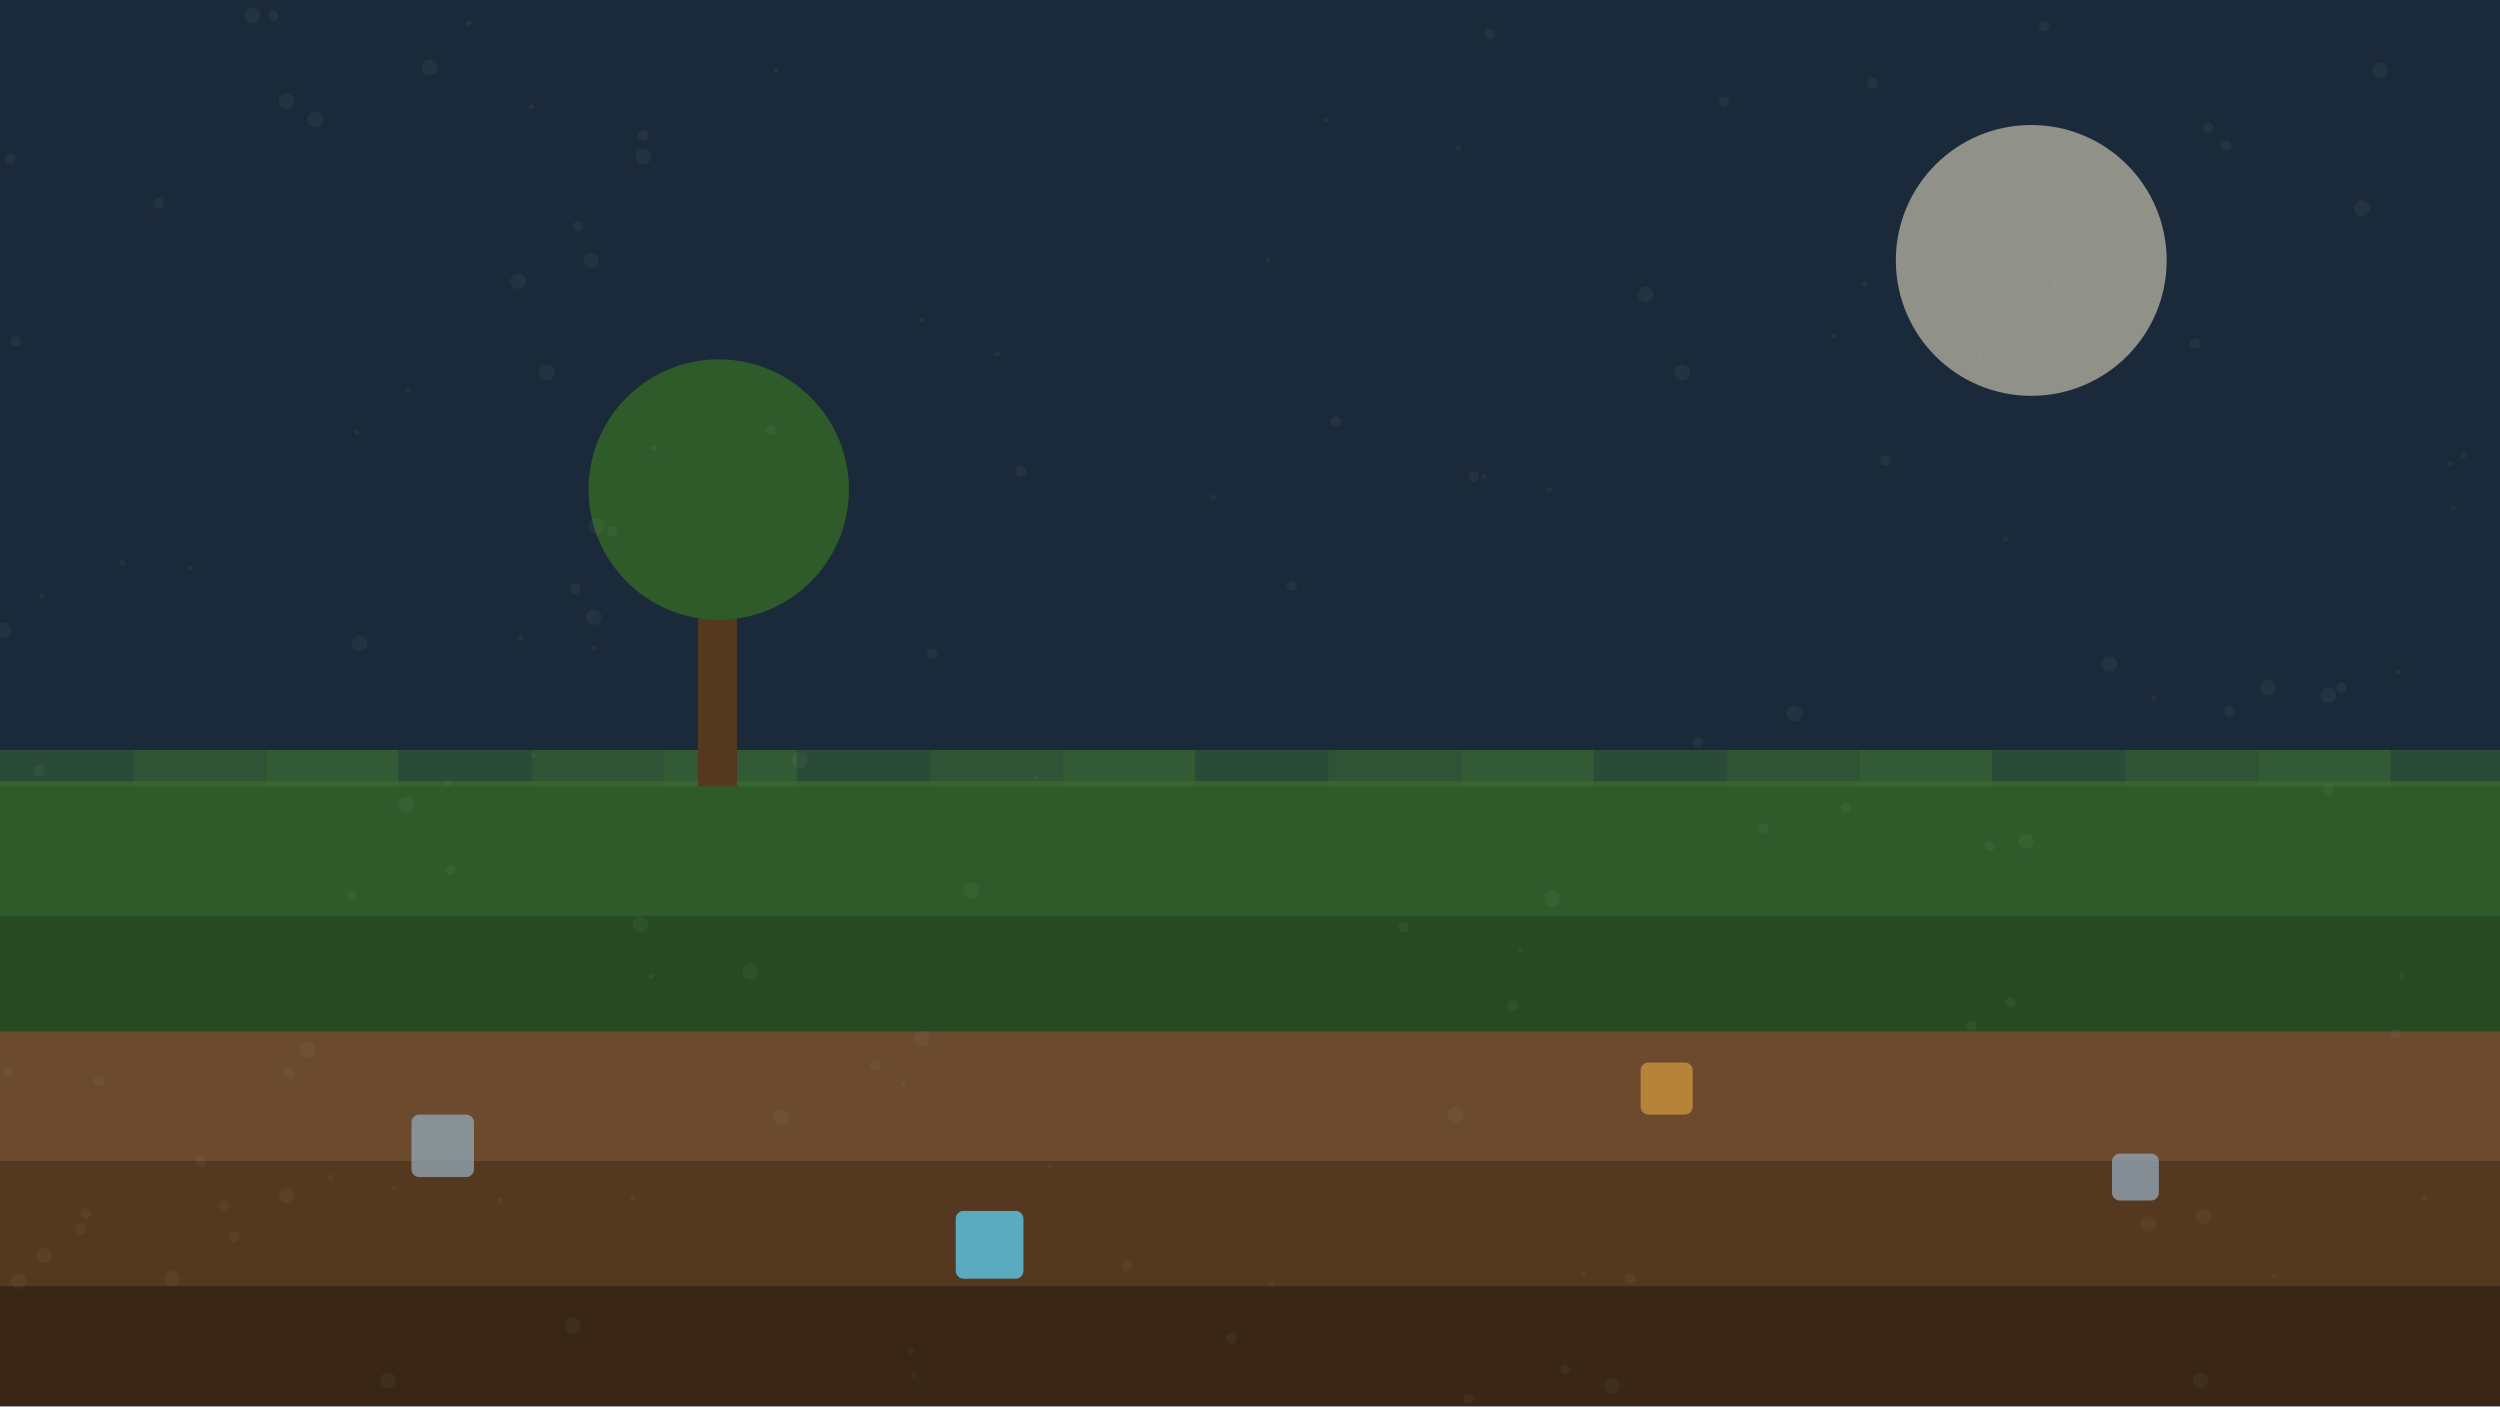
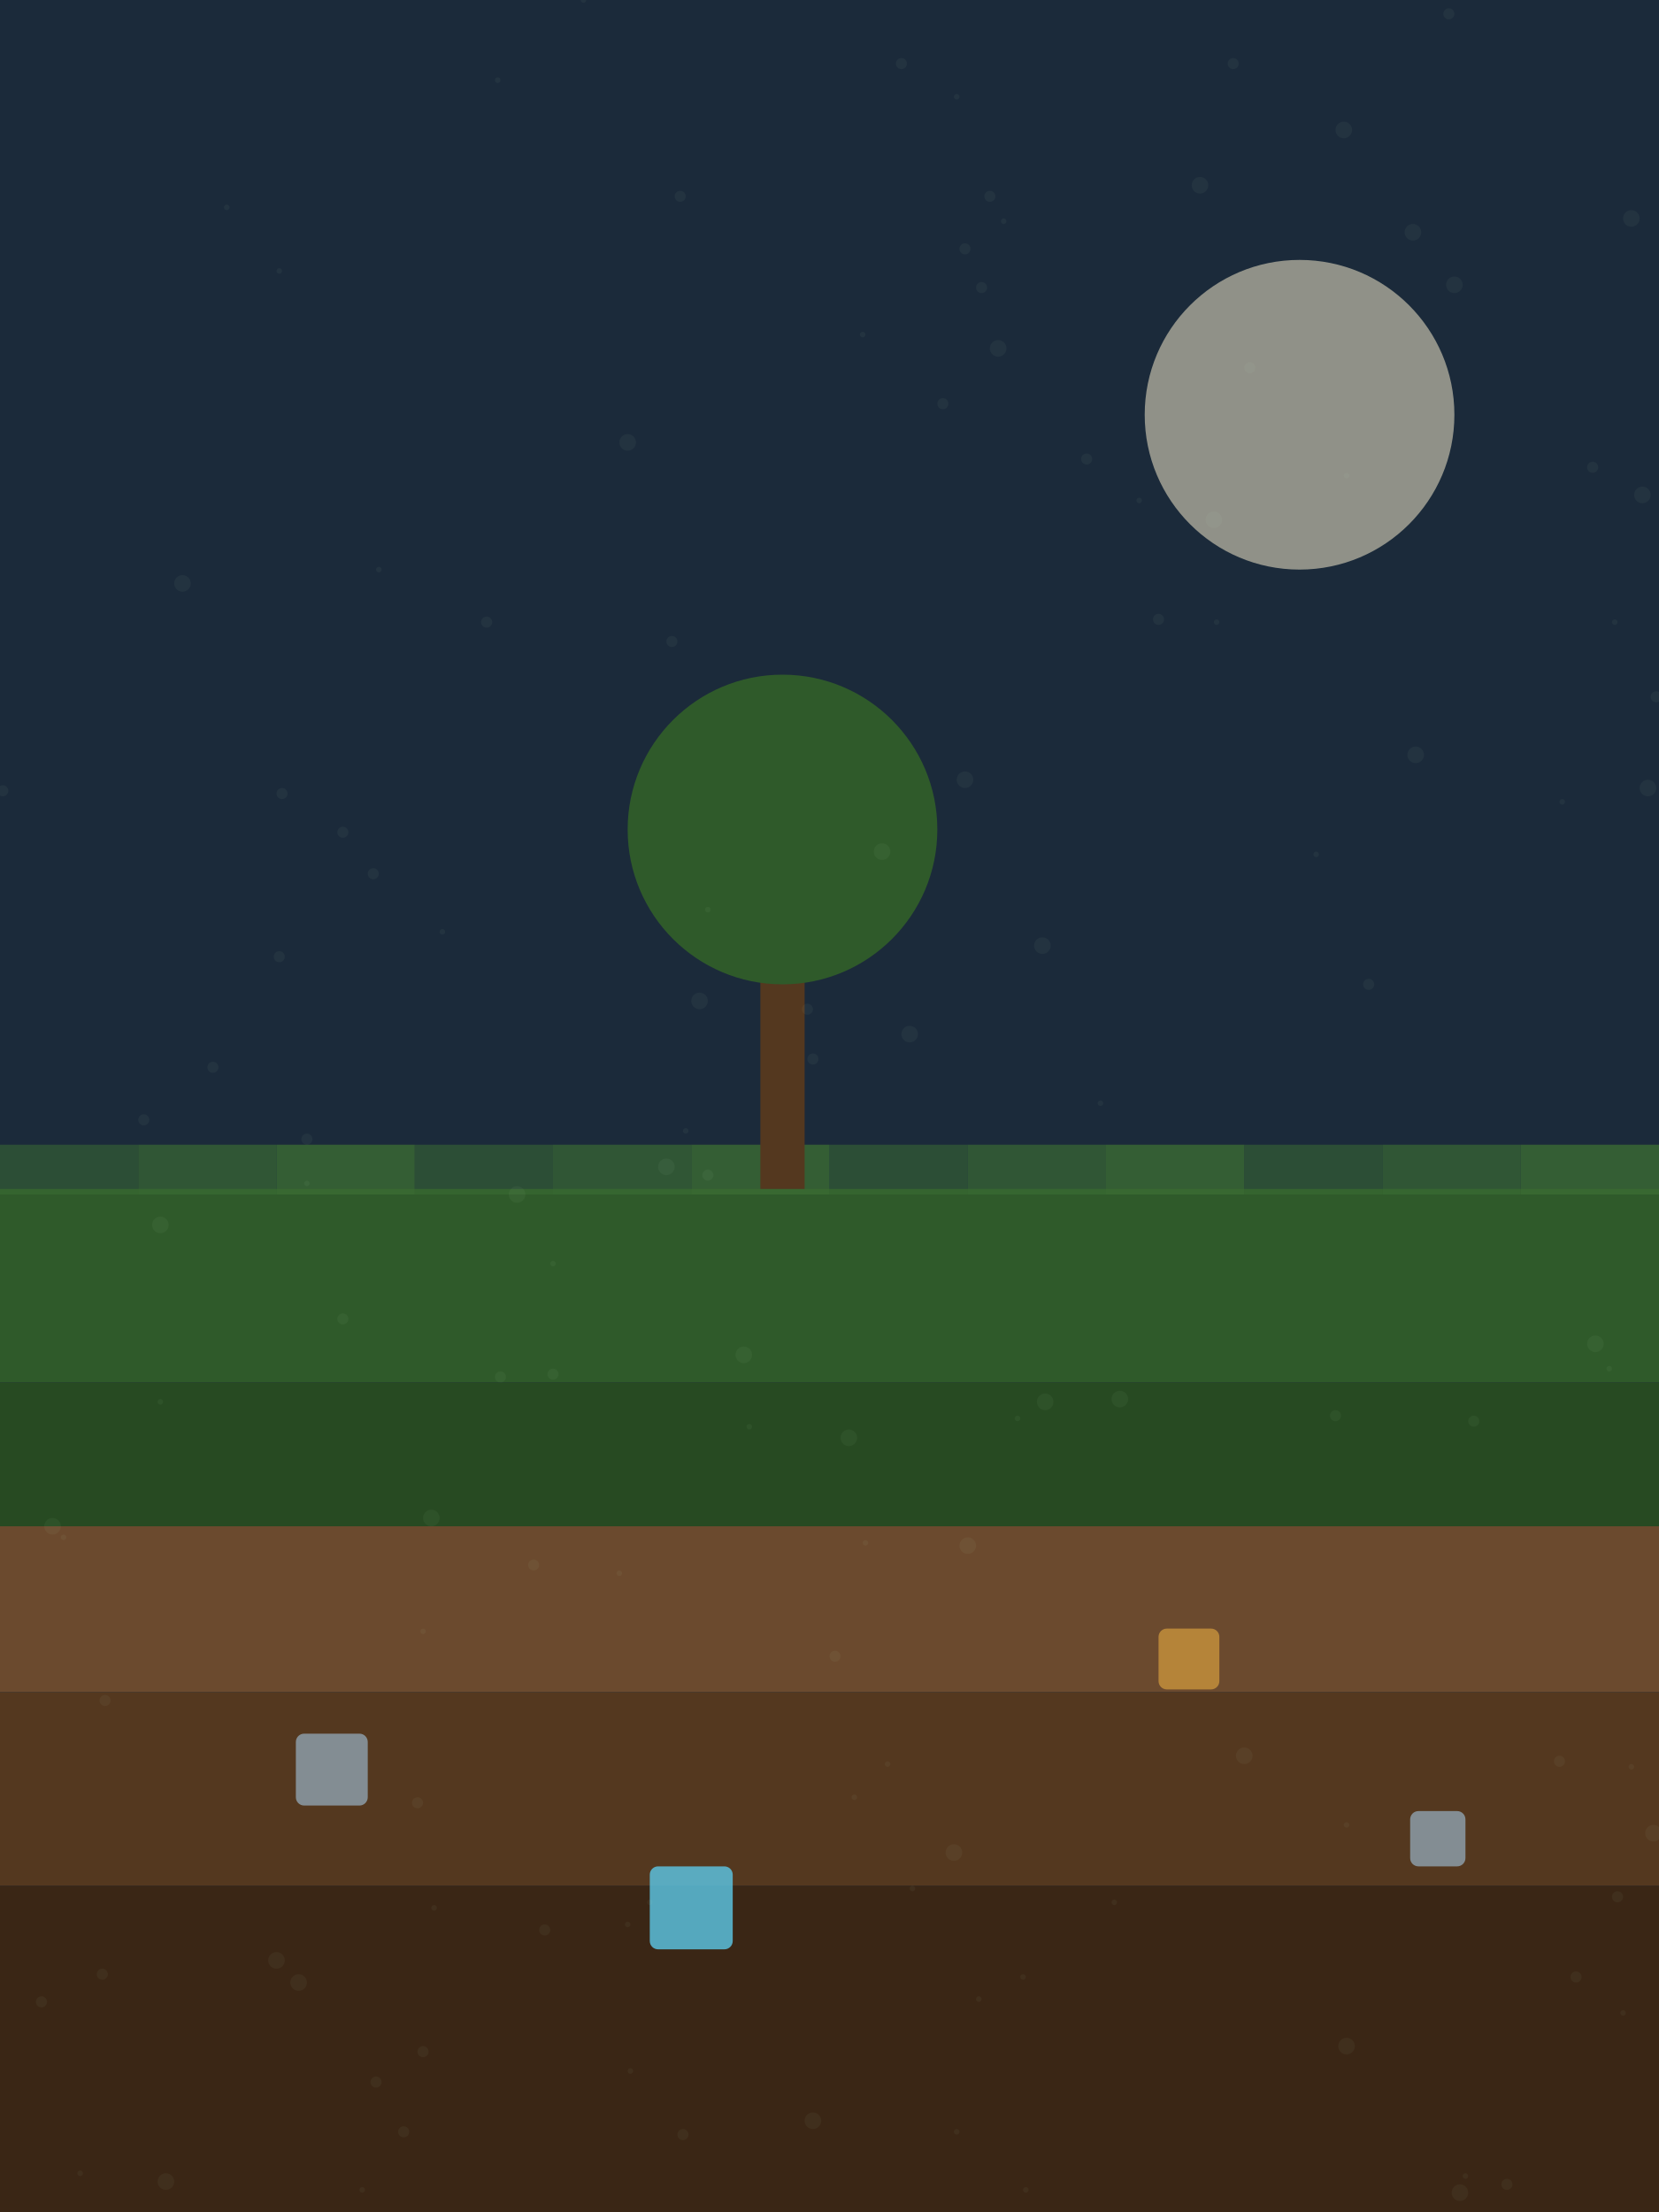
- <svg xmlns="http://www.w3.org/2000/svg" viewBox="0 0 960 540" width="960" height="540">
-   <rect width="960" height="540" fill="#1B2A3A" />
-   <circle cx="780" cy="100" r="52" fill="#F0E6C8" opacity="0.55" />
-   <rect x="0" y="300" width="960" height="52" fill="#2F5A2A" />
-   <rect x="0" y="352" width="960" height="44" fill="#274A22" />
-   <rect x="0" y="396" width="960" height="50" fill="#6B4A2E" />
-   <rect x="0" y="446" width="960" height="48" fill="#54381F" />
-   <rect x="0" y="494" width="960" height="46" fill="#3A2615" />
-   <rect x="0" y="288" width="51" height="14" fill="#3A6B33" opacity="0.50" />
-   <rect x="51" y="288" width="51" height="14" fill="#3A6B33" opacity="0.63" />
-   <rect x="102" y="288" width="51" height="14" fill="#3A6B33" opacity="0.76" />
-   <rect x="153" y="288" width="51" height="14" fill="#3A6B33" opacity="0.50" />
-   <rect x="204" y="288" width="51" height="14" fill="#3A6B33" opacity="0.63" />
-   <rect x="255" y="288" width="51" height="14" fill="#3A6B33" opacity="0.76" />
-   <rect x="306" y="288" width="51" height="14" fill="#3A6B33" opacity="0.50" />
-   <rect x="357" y="288" width="51" height="14" fill="#3A6B33" opacity="0.63" />
-   <rect x="408" y="288" width="51" height="14" fill="#3A6B33" opacity="0.76" />
-   <rect x="459" y="288" width="51" height="14" fill="#3A6B33" opacity="0.50" />
-   <rect x="510" y="288" width="51" height="14" fill="#3A6B33" opacity="0.63" />
-   <rect x="561" y="288" width="51" height="14" fill="#3A6B33" opacity="0.76" />
-   <rect x="612" y="288" width="51" height="14" fill="#3A6B33" opacity="0.50" />
-   <rect x="663" y="288" width="51" height="14" fill="#3A6B33" opacity="0.63" />
-   <rect x="714" y="288" width="51" height="14" fill="#3A6B33" opacity="0.76" />
-   <rect x="765" y="288" width="51" height="14" fill="#3A6B33" opacity="0.50" />
-   <rect x="816" y="288" width="51" height="14" fill="#3A6B33" opacity="0.63" />
-   <rect x="867" y="288" width="51" height="14" fill="#3A6B33" opacity="0.76" />
-   <rect x="918" y="288" width="51" height="14" fill="#3A6B33" opacity="0.50" />
-   <rect x="158" y="428" width="24" height="24" rx="3" fill="#8FA3B0" opacity="0.8" />
-   <rect x="630" y="408" width="20" height="20" rx="3" fill="#C8923C" opacity="0.8" />
-   <rect x="367" y="465" width="26" height="26" rx="3" fill="#5BC8E8" opacity="0.8" />
-   <rect x="811" y="443" width="18" height="18" rx="3" fill="#8FA3B0" opacity="0.8" />
-   <rect x="268" y="214" width="15" height="88" fill="#54381F" />
-   <circle cx="276" cy="188" r="50" fill="#2F5A2A" />
-   <circle cx="942" cy="195" r="1" fill="#C9E8B8" opacity="0.05" />
-   <circle cx="229" cy="202" r="3" fill="#C9E8B8" opacity="0.05" />
-   <circle cx="200" cy="245" r="1" fill="#C9E8B8" opacity="0.05" />
-   <circle cx="135" cy="344" r="2" fill="#C9E8B8" opacity="0.05" />
-   <circle cx="914" cy="27" r="3" fill="#C9E8B8" opacity="0.05" />
-   <circle cx="921" cy="258" r="1" fill="#C9E8B8" opacity="0.05" />
-   <circle cx="716" cy="109" r="1" fill="#C9E8B8" opacity="0.05" />
-   <circle cx="347" cy="416" r="1" fill="#C9E8B8" opacity="0.05" />
-   <circle cx="118" cy="403" r="3" fill="#C9E8B8" opacity="0.05" />
-   <circle cx="77" cy="446" r="2" fill="#C9E8B8" opacity="0.05" />
-   <circle cx="16" cy="229" r="1" fill="#C9E8B8" opacity="0.05" />
+ <svg xmlns="http://www.w3.org/2000/svg" viewBox="0 0 600 800" width="600" height="800">
+   <rect width="600" height="800" fill="#1B2A3A" />
+   <circle cx="470" cy="150" r="56" fill="#F0E6C8" opacity="0.55" />
+   <rect x="0" y="430" width="600" height="70" fill="#2F5A2A" />
+   <rect x="0" y="500" width="600" height="52" fill="#274A22" />
+   <rect x="0" y="552" width="600" height="60" fill="#6B4A2E" />
+   <rect x="0" y="612" width="600" height="70" fill="#54381F" />
+   <rect x="0" y="682" width="600" height="118" fill="#3A2615" />
+   <rect x="0" y="414" width="50" height="18" fill="#3A6B33" opacity="0.55" />
+   <rect x="50" y="414" width="50" height="18" fill="#3A6B33" opacity="0.67" />
+   <rect x="100" y="414" width="50" height="18" fill="#3A6B33" opacity="0.79" />
+   <rect x="150" y="414" width="50" height="18" fill="#3A6B33" opacity="0.55" />
+   <rect x="200" y="414" width="50" height="18" fill="#3A6B33" opacity="0.67" />
+   <rect x="250" y="414" width="50" height="18" fill="#3A6B33" opacity="0.79" />
+   <rect x="300" y="414" width="50" height="18" fill="#3A6B33" opacity="0.55" />
+   <rect x="350" y="414" width="50" height="18" fill="#3A6B33" opacity="0.67" />
+   <rect x="400" y="414" width="50" height="18" fill="#3A6B33" opacity="0.79" />
+   <rect x="450" y="414" width="50" height="18" fill="#3A6B33" opacity="0.55" />
+   <rect x="500" y="414" width="50" height="18" fill="#3A6B33" opacity="0.67" />
+   <rect x="550" y="414" width="50" height="18" fill="#3A6B33" opacity="0.79" />
+   <rect x="107" y="627" width="26" height="26" rx="3" fill="#8FA3B0" opacity="0.8" />
+   <rect x="419" y="589" width="22" height="22" rx="3" fill="#C8923C" opacity="0.8" />
+   <rect x="235" y="675" width="30" height="30" rx="3" fill="#5BC8E8" opacity="0.8" />
+   <rect x="510" y="655" width="20" height="20" rx="3" fill="#8FA3B0" opacity="0.8" />
+   <rect x="275" y="330" width="16" height="100" fill="#54381F" />
+   <circle cx="283" cy="300" r="56" fill="#2F5A2A" />
+   <circle cx="582" cy="495" r="1" fill="#C9E8B8" opacity="0.05" />
+   <circle cx="349" cy="282" r="3" fill="#C9E8B8" opacity="0.05" />
+   <circle cx="440" cy="225" r="1" fill="#C9E8B8" opacity="0.05" />
+   <circle cx="15" cy="724" r="2" fill="#C9E8B8" opacity="0.05" />
+   <circle cx="434" cy="67" r="3" fill="#C9E8B8" opacity="0.05" />
+   <circle cx="321" cy="638" r="1" fill="#C9E8B8" opacity="0.05" />
+   <circle cx="476" cy="309" r="1" fill="#C9E8B8" opacity="0.05" />
+   <circle cx="227" cy="696" r="1" fill="#C9E8B8" opacity="0.05" />
+   <circle cx="598" cy="663" r="3" fill="#C9E8B8" opacity="0.05" />
+   <circle cx="77" cy="386" r="2" fill="#C9E8B8" opacity="0.05" />
+   <circle cx="256" cy="329" r="1" fill="#C9E8B8" opacity="0.05" />
  <circle cx="111" cy="412" r="2" fill="#C9E8B8" opacity="0.05" />
-   <circle cx="922" cy="375" r="1" fill="#C9E8B8" opacity="0.05" />
-   <circle cx="1" cy="242" r="3" fill="#C9E8B8" opacity="0.05" />
-   <circle cx="596" cy="345" r="3" fill="#C9E8B8" opacity="0.05" />
-   <circle cx="3" cy="412" r="2" fill="#C9E8B8" opacity="0.05" />
-   <circle cx="894" cy="303" r="2" fill="#C9E8B8" opacity="0.05" />
-   <circle cx="757" cy="394" r="2" fill="#C9E8B8" opacity="0.05" />
-   <circle cx="856" cy="273" r="2" fill="#C9E8B8" opacity="0.05" />
-   <circle cx="855" cy="56" r="2" fill="#C9E8B8" opacity="0.05" />
-   <circle cx="354" cy="123" r="1" fill="#C9E8B8" opacity="0.05" />
-   <circle cx="105" cy="6" r="2" fill="#C9E8B8" opacity="0.05" />
-   <circle cx="156" cy="309" r="3" fill="#C9E8B8" opacity="0.05" />
-   <circle cx="619" cy="532" r="3" fill="#C9E8B8" opacity="0.05" />
-   <circle cx="646" cy="143" r="3" fill="#C9E8B8" opacity="0.05" />
-   <circle cx="221" cy="226" r="2" fill="#C9E8B8" opacity="0.05" />
-   <circle cx="608" cy="489" r="1" fill="#C9E8B8" opacity="0.05" />
-   <circle cx="383" cy="136" r="1" fill="#C9E8B8" opacity="0.05" />
-   <circle cx="810" cy="255" r="3" fill="#C9E8B8" opacity="0.05" />
-   <circle cx="17" cy="482" r="3" fill="#C9E8B8" opacity="0.05" />
-   <circle cx="228" cy="237" r="3" fill="#C9E8B8" opacity="0.05" />
-   <circle cx="403" cy="448" r="1" fill="#C9E8B8" opacity="0.05" />
-   <circle cx="398" cy="299" r="1" fill="#C9E8B8" opacity="0.05" />
-   <circle cx="581" cy="386" r="2" fill="#C9E8B8" opacity="0.05" />
-   <circle cx="296" cy="165" r="2" fill="#C9E8B8" opacity="0.05" />
-   <circle cx="487" cy="100" r="1" fill="#C9E8B8" opacity="0.05" />
-   <circle cx="946" cy="175" r="1" fill="#C9E8B8" opacity="0.05" />
-   <circle cx="121" cy="46" r="3" fill="#C9E8B8" opacity="0.05" />
-   <circle cx="172" cy="301" r="1" fill="#C9E8B8" opacity="0.05" />
-   <circle cx="827" cy="268" r="1" fill="#C9E8B8" opacity="0.05" />
-   <circle cx="662" cy="39" r="2" fill="#C9E8B8" opacity="0.05" />
-   <circle cx="941" cy="178" r="1" fill="#C9E8B8" opacity="0.05" />
-   <circle cx="560" cy="57" r="1" fill="#C9E8B8" opacity="0.05" />
-   <circle cx="719" cy="32" r="2" fill="#C9E8B8" opacity="0.05" />
-   <circle cx="570" cy="183" r="1" fill="#C9E8B8" opacity="0.05" />
-   <circle cx="33" cy="466" r="2" fill="#C9E8B8" opacity="0.05" />
-   <circle cx="180" cy="9" r="1" fill="#C9E8B8" opacity="0.05" />
-   <circle cx="227" cy="100" r="3" fill="#C9E8B8" opacity="0.05" />
-   <circle cx="222" cy="87" r="2" fill="#C9E8B8" opacity="0.05" />
-   <circle cx="789" cy="110" r="1" fill="#C9E8B8" opacity="0.05" />
-   <circle cx="760" cy="137" r="1" fill="#C9E8B8" opacity="0.05" />
-   <circle cx="247" cy="52" r="2" fill="#C9E8B8" opacity="0.05" />
-   <circle cx="66" cy="491" r="3" fill="#C9E8B8" opacity="0.05" />
-   <circle cx="137" cy="166" r="1" fill="#C9E8B8" opacity="0.05" />
-   <circle cx="572" cy="13" r="2" fill="#C9E8B8" opacity="0.05" />
-   <circle cx="843" cy="132" r="2" fill="#C9E8B8" opacity="0.05" />
-   <circle cx="358" cy="251" r="2" fill="#C9E8B8" opacity="0.05" />
-   <circle cx="509" cy="46" r="1" fill="#C9E8B8" opacity="0.05" />
-   <circle cx="704" cy="129" r="1" fill="#C9E8B8" opacity="0.05" />
-   <circle cx="351" cy="528" r="1" fill="#C9E8B8" opacity="0.05" />
-   <circle cx="778" cy="323" r="3" fill="#C9E8B8" opacity="0.05" />
-   <circle cx="689" cy="274" r="3" fill="#C9E8B8" opacity="0.05" />
-   <circle cx="4" cy="61" r="2" fill="#C9E8B8" opacity="0.05" />
-   <circle cx="307" cy="292" r="3" fill="#C9E8B8" opacity="0.05" />
-   <circle cx="110" cy="459" r="3" fill="#C9E8B8" opacity="0.05" />
-   <circle cx="165" cy="26" r="3" fill="#C9E8B8" opacity="0.05" />
-   <circle cx="584" cy="365" r="1" fill="#C9E8B8" opacity="0.05" />
-   <circle cx="199" cy="108" r="3" fill="#C9E8B8" opacity="0.05" />
-   <circle cx="466" cy="191" r="1" fill="#C9E8B8" opacity="0.05" />
-   <circle cx="601" cy="526" r="2" fill="#C9E8B8" opacity="0.05" />
-   <circle cx="652" cy="285" r="2" fill="#C9E8B8" opacity="0.05" />
-   <circle cx="731" cy="112" r="1" fill="#C9E8B8" opacity="0.05" />
-   <circle cx="566" cy="183" r="2" fill="#C9E8B8" opacity="0.05" />
-   <circle cx="205" cy="290" r="1" fill="#C9E8B8" opacity="0.05" />
-   <circle cx="336" cy="409" r="2" fill="#C9E8B8" opacity="0.05" />
-   <circle cx="559" cy="428" r="3" fill="#C9E8B8" opacity="0.05" />
-   <circle cx="90" cy="475" r="2" fill="#C9E8B8" opacity="0.05" />
-   <circle cx="513" cy="162" r="2" fill="#C9E8B8" opacity="0.05" />
-   <circle cx="724" cy="177" r="2" fill="#C9E8B8" opacity="0.05" />
-   <circle cx="899" cy="264" r="2" fill="#C9E8B8" opacity="0.05" />
-   <circle cx="894" cy="267" r="3" fill="#C9E8B8" opacity="0.05" />
-   <circle cx="373" cy="342" r="3" fill="#C9E8B8" opacity="0.05" />
-   <circle cx="920" cy="397" r="2" fill="#C9E8B8" opacity="0.05" />
-   <circle cx="151" cy="456" r="1" fill="#C9E8B8" opacity="0.05" />
-   <circle cx="354" cy="399" r="3" fill="#C9E8B8" opacity="0.05" />
-   <circle cx="873" cy="490" r="1" fill="#C9E8B8" opacity="0.05" />
-   <circle cx="220" cy="509" r="3" fill="#C9E8B8" opacity="0.05" />
-   <circle cx="235" cy="204" r="2" fill="#C9E8B8" opacity="0.05" />
-   <circle cx="6" cy="131" r="2" fill="#C9E8B8" opacity="0.05" />
-   <circle cx="157" cy="150" r="1" fill="#C9E8B8" opacity="0.05" />
-   <circle cx="288" cy="373" r="3" fill="#C9E8B8" opacity="0.05" />
-   <circle cx="127" cy="452" r="1" fill="#C9E8B8" opacity="0.05" />
-   <circle cx="298" cy="27" r="1" fill="#C9E8B8" opacity="0.05" />
-   <circle cx="785" cy="10" r="2" fill="#C9E8B8" opacity="0.05" />
-   <circle cx="228" cy="249" r="1" fill="#C9E8B8" opacity="0.05" />
-   <circle cx="595" cy="188" r="1" fill="#C9E8B8" opacity="0.05" />
-   <circle cx="846" cy="467" r="3" fill="#C9E8B8" opacity="0.05" />
-   <circle cx="709" cy="310" r="2" fill="#C9E8B8" opacity="0.05" />
-   <circle cx="488" cy="493" r="1" fill="#C9E8B8" opacity="0.05" />
-   <circle cx="871" cy="264" r="3" fill="#C9E8B8" opacity="0.05" />
-   <circle cx="626" cy="491" r="2" fill="#C9E8B8" opacity="0.05" />
-   <circle cx="825" cy="470" r="3" fill="#C9E8B8" opacity="0.05" />
-   <circle cx="300" cy="429" r="3" fill="#C9E8B8" opacity="0.05" />
-   <circle cx="251" cy="172" r="1" fill="#C9E8B8" opacity="0.05" />
-   <circle cx="86" cy="463" r="2" fill="#C9E8B8" opacity="0.05" />
-   <circle cx="173" cy="334" r="2" fill="#C9E8B8" opacity="0.05" />
-   <circle cx="496" cy="225" r="2" fill="#C9E8B8" opacity="0.05" />
-   <circle cx="15" cy="296" r="2" fill="#C9E8B8" opacity="0.05" />
-   <circle cx="250" cy="375" r="1" fill="#C9E8B8" opacity="0.05" />
-   <circle cx="97" cy="6" r="3" fill="#C9E8B8" opacity="0.05" />
-   <circle cx="564" cy="537" r="2" fill="#C9E8B8" opacity="0.05" />
-   <circle cx="931" cy="460" r="1" fill="#C9E8B8" opacity="0.05" />
-   <circle cx="350" cy="519" r="1" fill="#C9E8B8" opacity="0.05" />
-   <circle cx="149" cy="530" r="3" fill="#C9E8B8" opacity="0.05" />
-   <circle cx="632" cy="113" r="3" fill="#C9E8B8" opacity="0.05" />
-   <circle cx="247" cy="60" r="3" fill="#C9E8B8" opacity="0.05" />
-   <circle cx="770" cy="207" r="1" fill="#C9E8B8" opacity="0.05" />
-   <circle cx="73" cy="218" r="1" fill="#C9E8B8" opacity="0.05" />
-   <circle cx="764" cy="325" r="2" fill="#C9E8B8" opacity="0.05" />
-   <circle cx="907" cy="80" r="3" fill="#C9E8B8" opacity="0.05" />
-   <circle cx="38" cy="415" r="2" fill="#C9E8B8" opacity="0.05" />
-   <circle cx="61" cy="78" r="2" fill="#C9E8B8" opacity="0.05" />
-   <circle cx="192" cy="461" r="1" fill="#C9E8B8" opacity="0.05" />
-   <circle cx="31" cy="472" r="2" fill="#C9E8B8" opacity="0.05" />
-   <circle cx="138" cy="247" r="3" fill="#C9E8B8" opacity="0.05" />
-   <circle cx="433" cy="486" r="2" fill="#C9E8B8" opacity="0.05" />
-   <circle cx="772" cy="385" r="2" fill="#C9E8B8" opacity="0.05" />
-   <circle cx="243" cy="460" r="1" fill="#C9E8B8" opacity="0.05" />
-   <circle cx="110" cy="39" r="3" fill="#C9E8B8" opacity="0.05" />
-   <circle cx="677" cy="318" r="2" fill="#C9E8B8" opacity="0.05" />
-   <circle cx="392" cy="181" r="2" fill="#C9E8B8" opacity="0.05" />
-   <circle cx="7" cy="492" r="3" fill="#C9E8B8" opacity="0.05" />
-   <circle cx="210" cy="143" r="3" fill="#C9E8B8" opacity="0.05" />
-   <circle cx="473" cy="514" r="2" fill="#C9E8B8" opacity="0.05" />
-   <circle cx="204" cy="41" r="1" fill="#C9E8B8" opacity="0.05" />
-   <circle cx="539" cy="356" r="2" fill="#C9E8B8" opacity="0.05" />
-   <circle cx="246" cy="355" r="3" fill="#C9E8B8" opacity="0.05" />
-   <circle cx="845" cy="530" r="3" fill="#C9E8B8" opacity="0.05" />
-   <circle cx="848" cy="49" r="2" fill="#C9E8B8" opacity="0.05" />
-   <circle cx="47" cy="216" r="1" fill="#C9E8B8" opacity="0.05" />
+   <circle cx="82" cy="75" r="1" fill="#C9E8B8" opacity="0.05" />
+   <circle cx="241" cy="422" r="3" fill="#C9E8B8" opacity="0.05" />
+   <circle cx="596" cy="285" r="3" fill="#C9E8B8" opacity="0.05" />
+   <circle cx="483" cy="512" r="2" fill="#C9E8B8" opacity="0.05" />
+   <circle cx="294" cy="383" r="2" fill="#C9E8B8" opacity="0.05" />
+   <circle cx="37" cy="714" r="2" fill="#C9E8B8" opacity="0.05" />
+   <circle cx="136" cy="753" r="2" fill="#C9E8B8" opacity="0.05" />
+   <circle cx="495" cy="356" r="2" fill="#C9E8B8" opacity="0.05" />
+   <circle cx="354" cy="723" r="1" fill="#C9E8B8" opacity="0.05" />
+   <circle cx="585" cy="686" r="2" fill="#C9E8B8" opacity="0.05" />
+   <circle cx="156" cy="549" r="3" fill="#C9E8B8" opacity="0.05" />
+   <circle cx="19" cy="552" r="3" fill="#C9E8B8" opacity="0.05" />
+   <circle cx="526" cy="103" r="3" fill="#C9E8B8" opacity="0.05" />
+   <circle cx="341" cy="146" r="2" fill="#C9E8B8" opacity="0.05" />
+   <circle cx="248" cy="409" r="1" fill="#C9E8B8" opacity="0.05" />
+   <circle cx="23" cy="556" r="1" fill="#C9E8B8" opacity="0.05" />
+   <circle cx="450" cy="635" r="3" fill="#C9E8B8" opacity="0.05" />
+   <circle cx="377" cy="342" r="3" fill="#C9E8B8" opacity="0.05" />
+   <circle cx="108" cy="717" r="3" fill="#C9E8B8" opacity="0.05" />
+   <circle cx="403" cy="688" r="1" fill="#C9E8B8" opacity="0.05" />
+   <circle cx="398" cy="399" r="1" fill="#C9E8B8" opacity="0.05" />
+   <circle cx="101" cy="346" r="2" fill="#C9E8B8" opacity="0.05" />
+   <circle cx="176" cy="225" r="2" fill="#C9E8B8" opacity="0.05" />
+   <circle cx="487" cy="660" r="1" fill="#C9E8B8" opacity="0.05" />
+   <circle cx="346" cy="35" r="1" fill="#C9E8B8" opacity="0.05" />
+   <circle cx="361" cy="126" r="3" fill="#C9E8B8" opacity="0.05" />
+   <circle cx="412" cy="181" r="1" fill="#C9E8B8" opacity="0.05" />
+   <circle cx="587" cy="728" r="1" fill="#C9E8B8" opacity="0.05" />
+   <circle cx="302" cy="599" r="2" fill="#C9E8B8" opacity="0.05" />
+   <circle cx="101" cy="98" r="1" fill="#C9E8B8" opacity="0.05" />
+   <circle cx="200" cy="457" r="1" fill="#C9E8B8" opacity="0.05" />
+   <circle cx="599" cy="252" r="2" fill="#C9E8B8" opacity="0.05" />
+   <circle cx="330" cy="683" r="1" fill="#C9E8B8" opacity="0.05" />
+   <circle cx="393" cy="166" r="2" fill="#C9E8B8" opacity="0.05" />
+   <circle cx="180" cy="29" r="1" fill="#C9E8B8" opacity="0.05" />
+   <circle cx="227" cy="160" r="3" fill="#C9E8B8" opacity="0.05" />
+   <circle cx="102" cy="287" r="2" fill="#C9E8B8" opacity="0.05" />
+   <circle cx="309" cy="650" r="1" fill="#C9E8B8" opacity="0.05" />
+   <circle cx="160" cy="337" r="1" fill="#C9E8B8" opacity="0.05" />
+   <circle cx="247" cy="772" r="2" fill="#C9E8B8" opacity="0.05" />
+   <circle cx="66" cy="211" r="3" fill="#C9E8B8" opacity="0.05" />
+   <circle cx="137" cy="206" r="1" fill="#C9E8B8" opacity="0.05" />
+   <circle cx="452" cy="133" r="2" fill="#C9E8B8" opacity="0.05" />
+   <circle cx="243" cy="232" r="2" fill="#C9E8B8" opacity="0.05" />
+   <circle cx="358" cy="71" r="2" fill="#C9E8B8" opacity="0.05" />
+   <circle cx="29" cy="786" r="1" fill="#C9E8B8" opacity="0.05" />
+   <circle cx="224" cy="569" r="1" fill="#C9E8B8" opacity="0.05" />
+   <circle cx="111" cy="428" r="1" fill="#C9E8B8" opacity="0.05" />
+   <circle cx="58" cy="443" r="3" fill="#C9E8B8" opacity="0.05" />
+   <circle cx="329" cy="374" r="3" fill="#C9E8B8" opacity="0.05" />
+   <circle cx="124" cy="301" r="2" fill="#C9E8B8" opacity="0.05" />
+   <circle cx="187" cy="432" r="3" fill="#C9E8B8" opacity="0.05" />
+   <circle cx="350" cy="559" r="3" fill="#C9E8B8" opacity="0.05" />
+   <circle cx="405" cy="506" r="3" fill="#C9E8B8" opacity="0.05" />
+   <circle cx="584" cy="225" r="1" fill="#C9E8B8" opacity="0.05" />
+   <circle cx="319" cy="308" r="3" fill="#C9E8B8" opacity="0.05" />
+   <circle cx="346" cy="771" r="1" fill="#C9E8B8" opacity="0.05" />
+   <circle cx="1" cy="286" r="2" fill="#C9E8B8" opacity="0.05" />
+   <circle cx="52" cy="405" r="2" fill="#C9E8B8" opacity="0.05" />
+   <circle cx="131" cy="792" r="1" fill="#C9E8B8" opacity="0.05" />
+   <circle cx="446" cy="23" r="2" fill="#C9E8B8" opacity="0.05" />
+   <circle cx="565" cy="290" r="1" fill="#C9E8B8" opacity="0.05" />
+   <circle cx="576" cy="169" r="2" fill="#C9E8B8" opacity="0.05" />
+   <circle cx="439" cy="188" r="3" fill="#C9E8B8" opacity="0.05" />
+   <circle cx="570" cy="715" r="2" fill="#C9E8B8" opacity="0.05" />
+   <circle cx="153" cy="742" r="2" fill="#C9E8B8" opacity="0.05" />
+   <circle cx="124" cy="477" r="2" fill="#C9E8B8" opacity="0.05" />
+   <circle cx="419" cy="224" r="2" fill="#C9E8B8" opacity="0.05" />
+   <circle cx="294" cy="767" r="3" fill="#C9E8B8" opacity="0.05" />
+   <circle cx="253" cy="362" r="3" fill="#C9E8B8" opacity="0.05" />
+   <circle cx="200" cy="497" r="2" fill="#C9E8B8" opacity="0.05" />
+   <circle cx="271" cy="516" r="1" fill="#C9E8B8" opacity="0.05" />
+   <circle cx="594" cy="179" r="3" fill="#C9E8B8" opacity="0.05" />
+   <circle cx="153" cy="590" r="1" fill="#C9E8B8" opacity="0.05" />
+   <circle cx="100" cy="709" r="3" fill="#C9E8B8" opacity="0.05" />
+   <circle cx="355" cy="104" r="2" fill="#C9E8B8" opacity="0.05" />
+   <circle cx="246" cy="71" r="2" fill="#C9E8B8" opacity="0.05" />
+   <circle cx="157" cy="690" r="1" fill="#C9E8B8" opacity="0.05" />
+   <circle cx="528" cy="793" r="3" fill="#C9E8B8" opacity="0.05" />
+   <circle cx="487" cy="172" r="1" fill="#C9E8B8" opacity="0.05" />
+   <circle cx="58" cy="507" r="1" fill="#C9E8B8" opacity="0.05" />
+   <circle cx="545" cy="790" r="2" fill="#C9E8B8" opacity="0.05" />
+   <circle cx="228" cy="749" r="1" fill="#C9E8B8" opacity="0.05" />
+   <circle cx="235" cy="688" r="1" fill="#C9E8B8" opacity="0.05" />
+   <circle cx="486" cy="47" r="3" fill="#C9E8B8" opacity="0.05" />
+   <circle cx="349" cy="90" r="2" fill="#C9E8B8" opacity="0.05" />
+   <circle cx="368" cy="513" r="1" fill="#C9E8B8" opacity="0.05" />
+   <circle cx="511" cy="84" r="3" fill="#C9E8B8" opacity="0.05" />
+   <circle cx="146" cy="771" r="2" fill="#C9E8B8" opacity="0.05" />
+   <circle cx="345" cy="670" r="3" fill="#C9E8B8" opacity="0.05" />
+   <circle cx="60" cy="789" r="3" fill="#C9E8B8" opacity="0.05" />
+   <circle cx="371" cy="792" r="1" fill="#C9E8B8" opacity="0.05" />
+   <circle cx="326" cy="23" r="2" fill="#C9E8B8" opacity="0.05" />
+   <circle cx="533" cy="514" r="2" fill="#C9E8B8" opacity="0.05" />
+   <circle cx="256" cy="425" r="2" fill="#C9E8B8" opacity="0.05" />
+   <circle cx="135" cy="316" r="2" fill="#C9E8B8" opacity="0.05" />
+   <circle cx="370" cy="715" r="1" fill="#C9E8B8" opacity="0.05" />
+   <circle cx="577" cy="486" r="3" fill="#C9E8B8" opacity="0.05" />
+   <circle cx="564" cy="637" r="2" fill="#C9E8B8" opacity="0.05" />
+   <circle cx="211" cy="0" r="1" fill="#C9E8B8" opacity="0.05" />
+   <circle cx="590" cy="639" r="1" fill="#C9E8B8" opacity="0.05" />
+   <circle cx="269" cy="490" r="3" fill="#C9E8B8" opacity="0.05" />
+   <circle cx="512" cy="273" r="3" fill="#C9E8B8" opacity="0.05" />
+   <circle cx="487" cy="740" r="3" fill="#C9E8B8" opacity="0.05" />
+   <circle cx="530" cy="787" r="1" fill="#C9E8B8" opacity="0.05" />
+   <circle cx="313" cy="558" r="1" fill="#C9E8B8" opacity="0.05" />
+   <circle cx="524" cy="5" r="2" fill="#C9E8B8" opacity="0.05" />
+   <circle cx="307" cy="520" r="3" fill="#C9E8B8" opacity="0.05" />
+   <circle cx="38" cy="615" r="2" fill="#C9E8B8" opacity="0.05" />
+   <circle cx="181" cy="498" r="2" fill="#C9E8B8" opacity="0.05" />
+   <circle cx="312" cy="121" r="1" fill="#C9E8B8" opacity="0.05" />
+   <circle cx="151" cy="652" r="2" fill="#C9E8B8" opacity="0.05" />
+   <circle cx="378" cy="507" r="3" fill="#C9E8B8" opacity="0.05" />
+   <circle cx="193" cy="566" r="2" fill="#C9E8B8" opacity="0.05" />
+   <circle cx="292" cy="365" r="2" fill="#C9E8B8" opacity="0.05" />
+   <circle cx="363" cy="80" r="1" fill="#C9E8B8" opacity="0.05" />
+   <circle cx="590" cy="79" r="3" fill="#C9E8B8" opacity="0.05" />
+   <circle cx="197" cy="698" r="2" fill="#C9E8B8" opacity="0.05" />
</svg>
